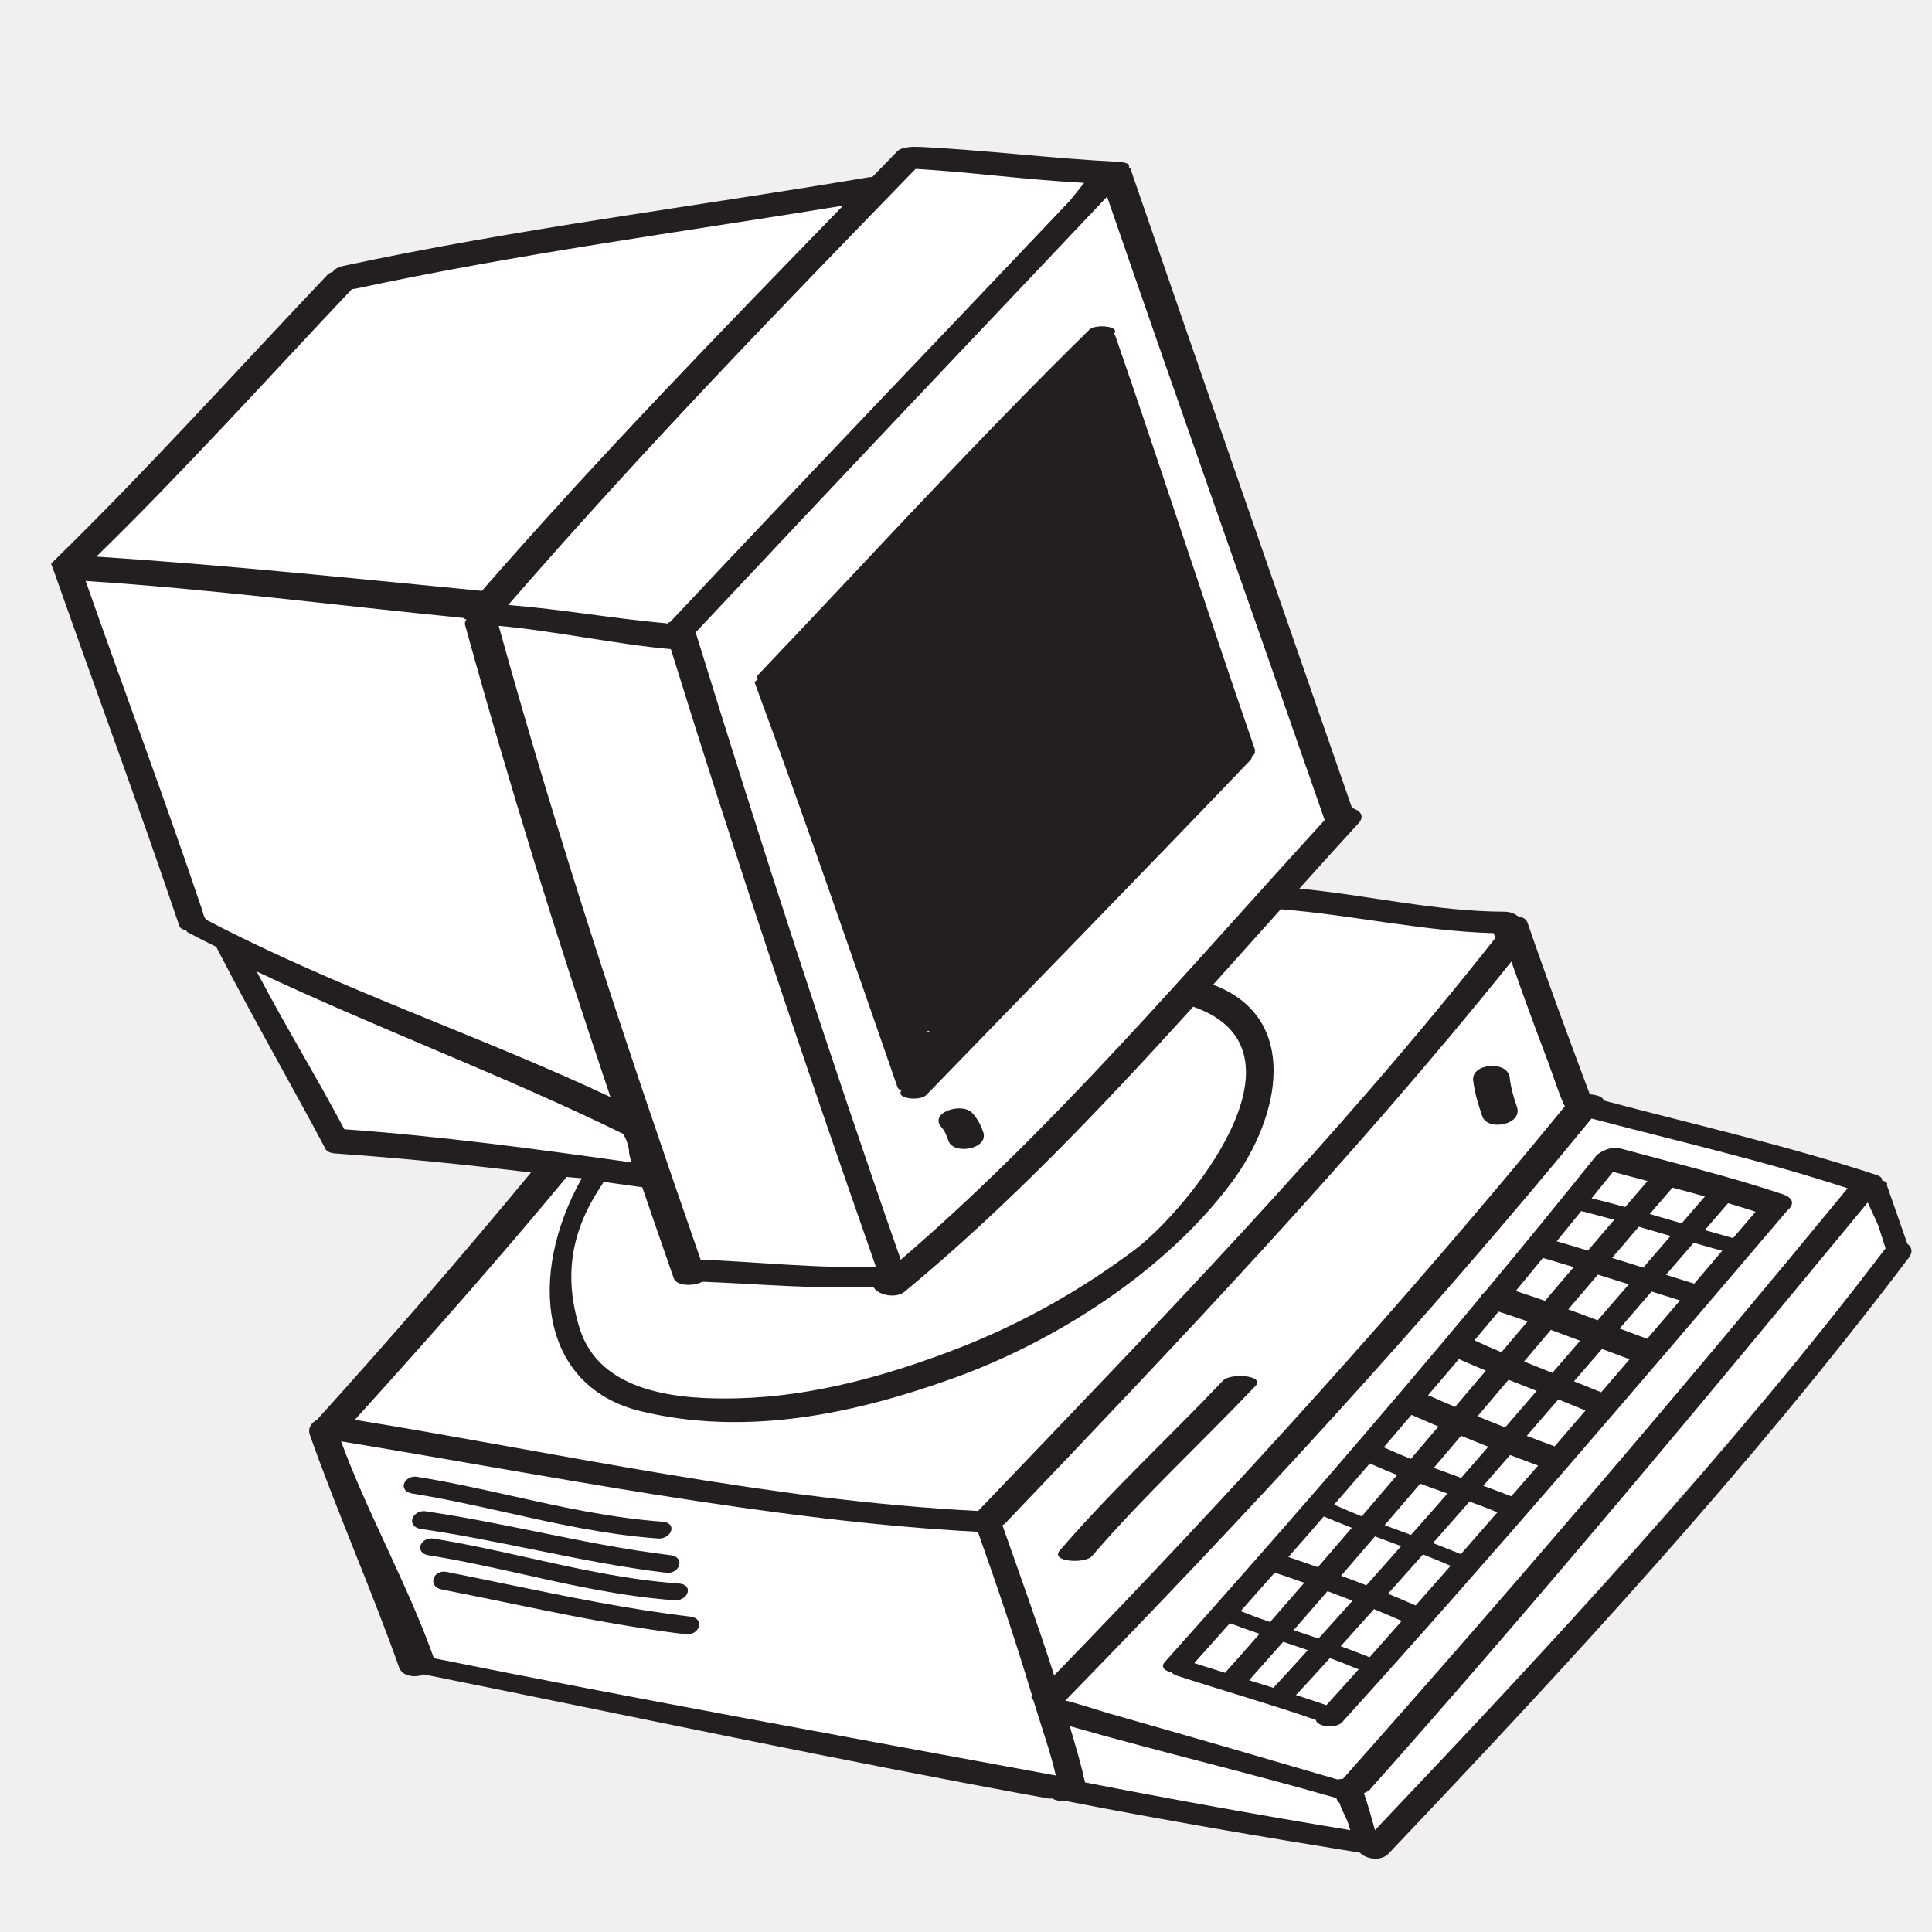
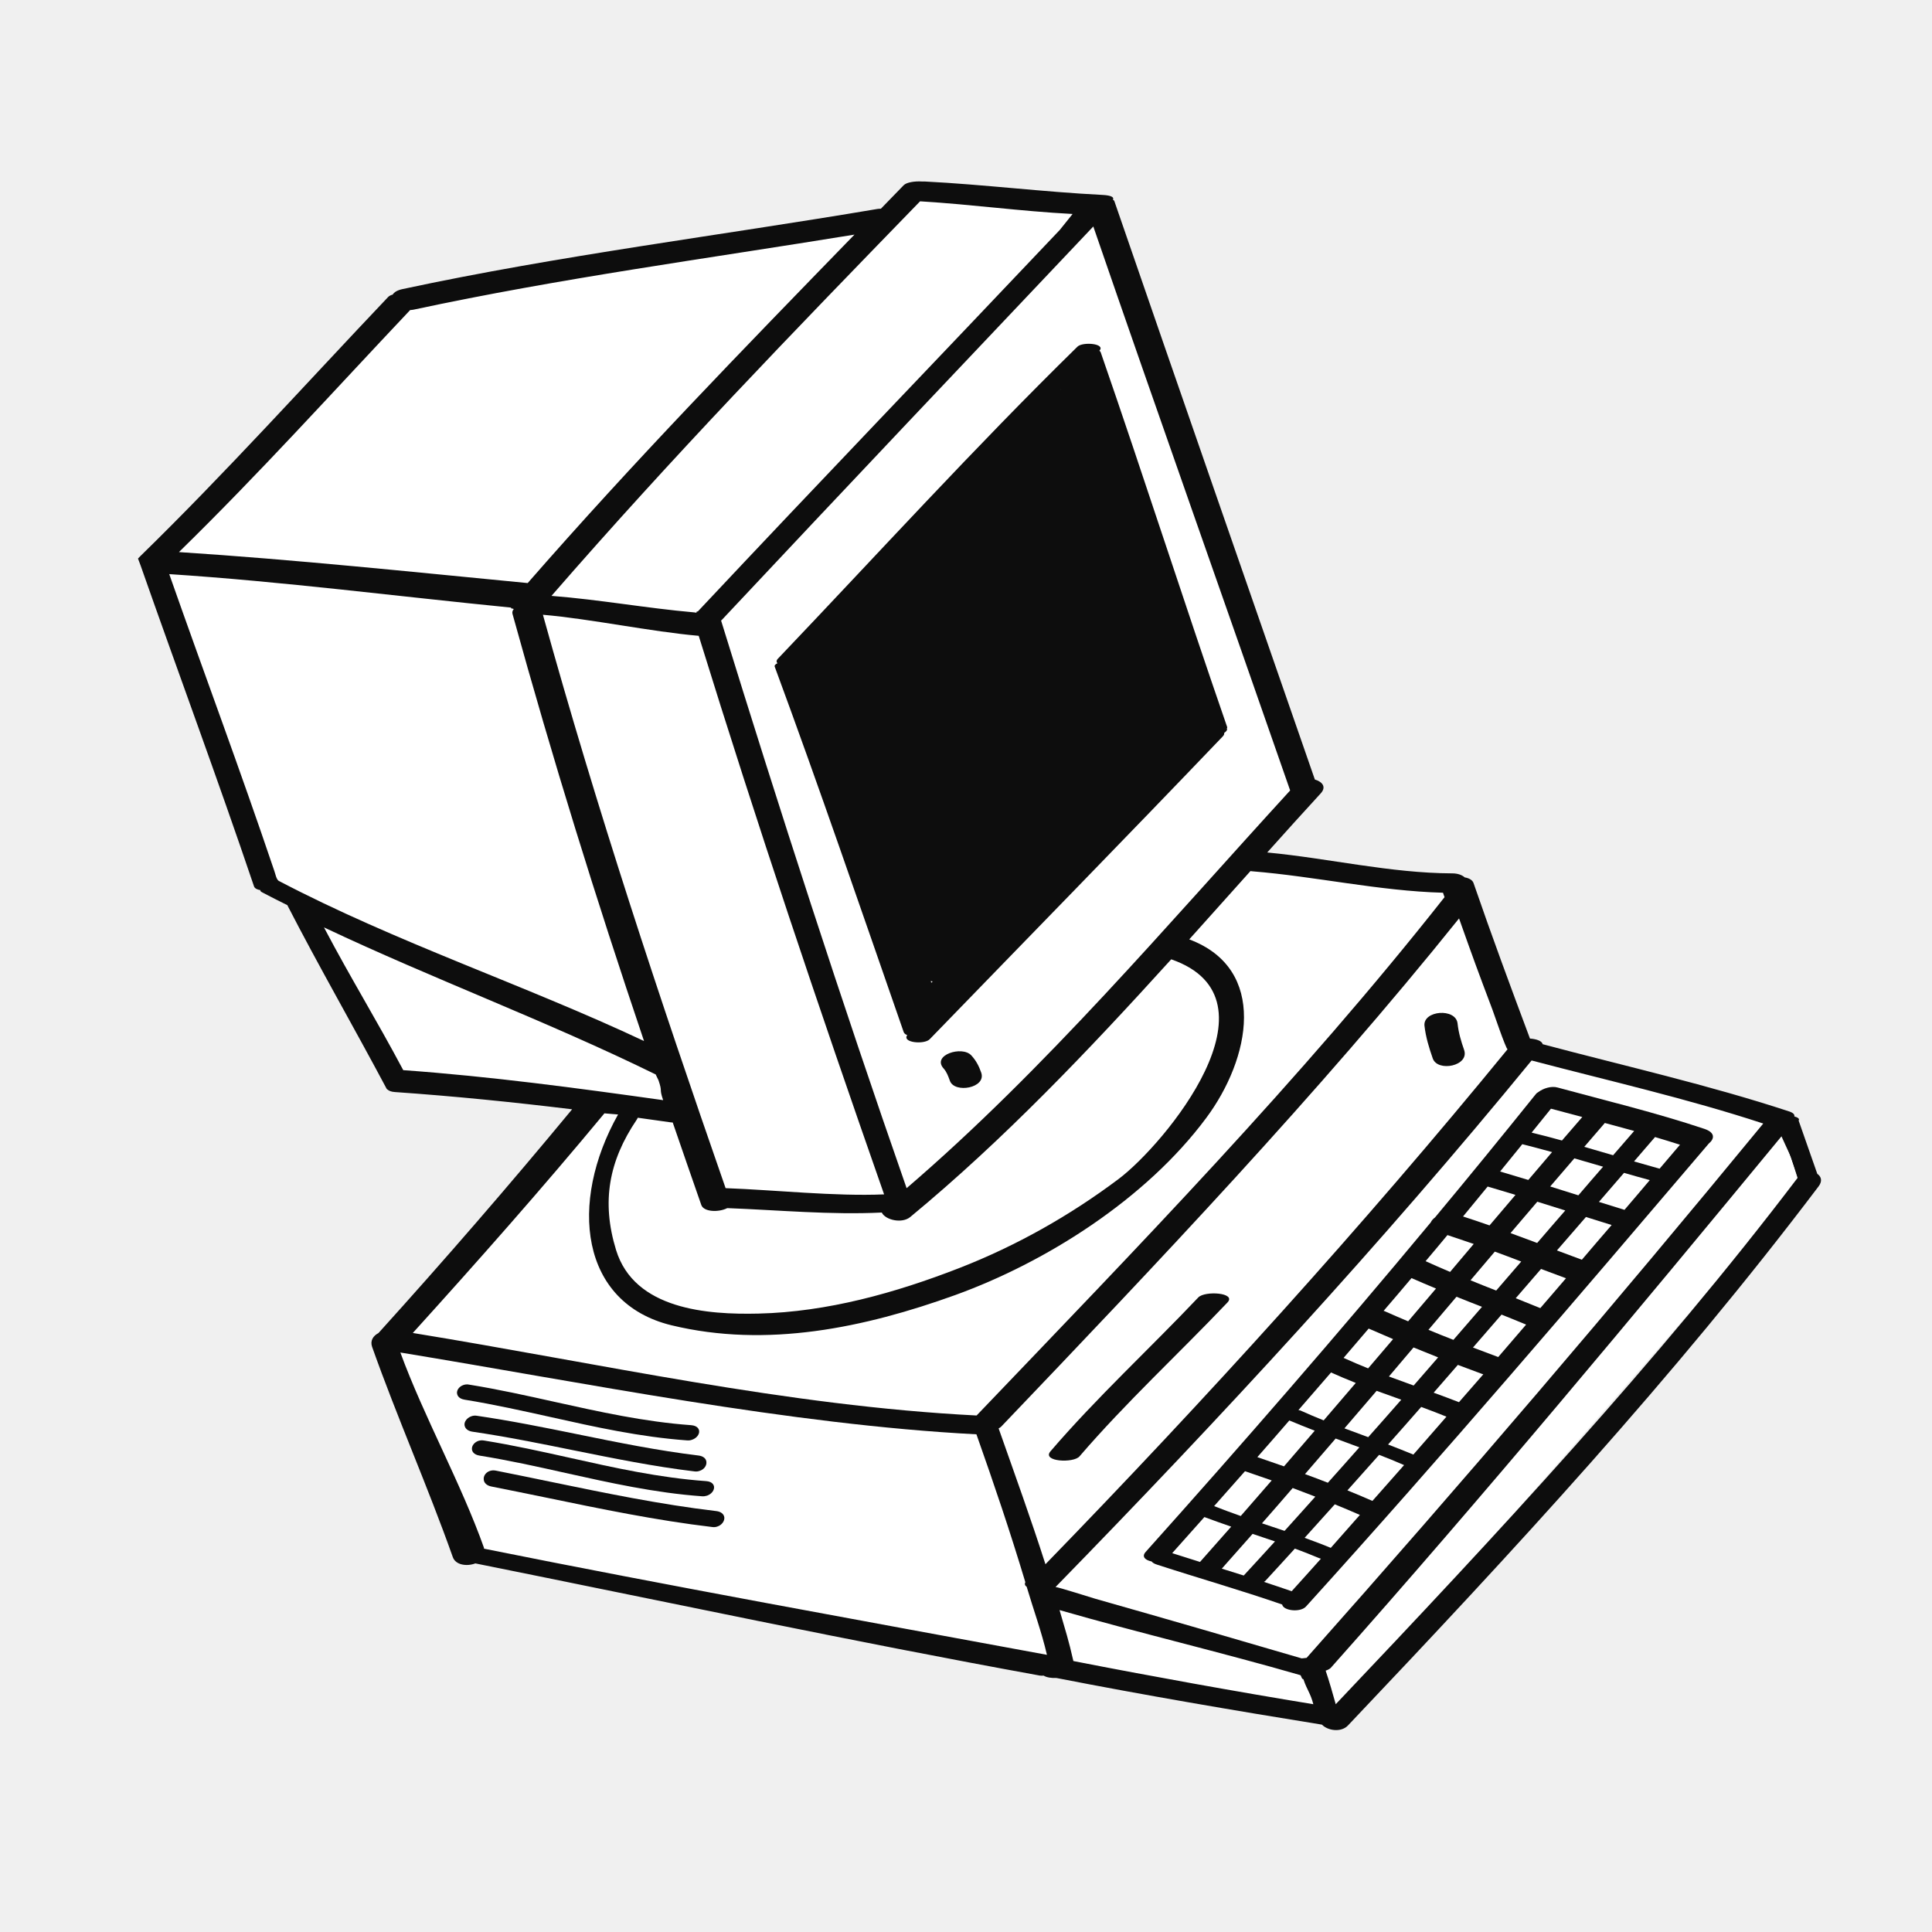
- <svg xmlns="http://www.w3.org/2000/svg" version="1.1" id="Ebene_1" x="0px" y="0px" width="40px" height="40px" viewBox="0 0 40 40" enable-background="new 0 0 40 40" xml:space="preserve">
+ <svg xmlns="http://www.w3.org/2000/svg" version="1.1" id="Ebene_1" x="0px" y="0px" width="140px" height="140px" viewBox="0 0 140 140" enable-background="new 0 0 140 140" xml:space="preserve">
  <g>
-     <polygon fill="#FFFFFF" points="22.857,3.634 18.776,3.244 18.079,3.96 7.069,5.804 1.379,11.736 4.005,19.106 4.788,19.542    6.999,23.689 11.395,24.076 6.768,29.584 8.678,34.377 19.229,36.493 24.262,37.498 28.511,38.146 39.094,26.034 38.723,24.517    32.719,22.84 31.15,19.1 26.451,18.452 27.724,16.824 23.064,3.851  " />
-     <polygon fill="none" stroke="#DF4090" stroke-width="0.107" points="22.882,3.704 18.776,3.244 18.079,3.96 14.128,4.55    11.581,4.939 7.163,5.771 5.831,7.156 1.379,11.736 3.982,19.192 4.788,19.542 6.999,23.689 11.445,24.22 9.98,25.9 6.768,29.584    8.678,34.377 9.611,34.678 17.818,36.222 25.567,37.699 28.511,38.146 32.9,33.535 35.975,29.911 39.139,25.938 38.651,24.541    32.717,22.913 31.15,19.1 29.505,18.912 26.594,18.559 27.622,16.833 26.876,14.542 23.175,3.865  " />
+     <polygon fill="#FFFFFF" points="79.024,15.025 66.099,13.79 63.894,16.057 29.03,21.896 11.015,40.678 19.33,64.014 21.809,65.395    28.811,78.527 42.728,79.752 28.077,97.191 34.126,112.367 67.534,119.068 83.471,122.25 96.929,124.303 130.435,85.951    129.259,81.149 110.249,75.837 105.282,63.995 90.403,61.944 94.435,56.787 79.68,15.711  " />
+     <polygon fill="none" stroke="#000000" stroke-width="0.339" points="79.102,15.247 66.099,13.79 63.894,16.057 51.382,17.926    43.318,19.157 29.33,21.791 25.112,26.175 11.015,40.678 19.258,64.286 21.809,65.395 28.811,78.527 42.889,80.209 38.25,85.527    28.077,97.191 34.126,112.367 37.081,113.32 63.068,118.213 87.602,122.889 96.929,124.303 110.823,109.701 120.558,98.229    130.577,85.645 129.03,81.224 110.243,76.069 105.282,63.995 100.073,63.4 90.854,62.282 94.11,56.817 91.748,49.563 80.03,15.755     " />
    <g>
-       <path fill="#231F20" d="M1.058,11.672l0.058,0.153c0.861,2.452,1.766,4.888,2.598,7.349c0.017,0.048,0.074,0.075,0.144,0.085    c-0.003,0.016,0.007,0.033,0.036,0.048c0.195,0.103,0.39,0.201,0.586,0.299c0.001,0.003,0,0.005,0.001,0.006    c0.726,1.411,1.52,2.786,2.264,4.186c0.005,0.012,0.014,0.021,0.025,0.027c0.032,0.028,0.085,0.05,0.167,0.056    c1.357,0.094,2.708,0.23,4.057,0.395c-1.44,1.739-2.918,3.446-4.432,5.12c-0.12,0.064-0.195,0.174-0.145,0.317    c0.574,1.62,1.272,3.19,1.846,4.81c0.065,0.185,0.324,0.218,0.517,0.145c4.303,0.866,8.597,1.781,12.915,2.567    c0.02,0.003,0.052,0.003,0.091,0.001c0.065,0.042,0.177,0.059,0.292,0.054c2.02,0.396,4.048,0.739,6.077,1.068    c0.133,0.139,0.437,0.183,0.593,0.02c3.776-3.979,7.455-7.952,10.772-12.338c0.093-0.123,0.061-0.223-0.03-0.288l-0.421-1.204    c-0.002-0.006-0.005-0.009-0.007-0.014c0.032-0.039-0.015-0.073-0.098-0.096c0.012-0.04-0.019-0.08-0.117-0.113    c-1.853-0.61-3.757-1.038-5.642-1.54c-0.016-0.076-0.146-0.119-0.29-0.128c-0.442-1.182-0.879-2.361-1.29-3.555    c-0.024-0.074-0.104-0.117-0.202-0.134c-0.062-0.054-0.158-0.092-0.286-0.092c-1.425-0.006-2.822-0.344-4.235-0.478    c0.407-0.455,0.815-0.906,1.224-1.352c0.138-0.15,0.035-0.267-0.134-0.318c-1.531-4.41-3.065-8.815-4.585-13.229    c-0.005-0.018-0.019-0.031-0.037-0.042c0.03-0.049-0.024-0.097-0.242-0.108c-1.355-0.068-2.706-0.238-4.063-0.307    c-0.021-0.001-0.042,0-0.064,0c-0.165-0.01-0.353,0.018-0.418,0.085c-0.174,0.18-0.349,0.358-0.523,0.538    c-0.027,0-0.054,0.002-0.082,0.006C14.342,4.286,10.723,4.73,7.115,5.504C6.991,5.531,6.92,5.576,6.889,5.63    C6.845,5.642,6.808,5.66,6.785,5.684C4.9,7.67,3.068,9.708,1.107,11.621L1.058,11.672z M12.496,24.469    c0.25,0.035,0.5,0.069,0.75,0.105c0.017,0.001,0.034,0.004,0.05,0.004c0.216,0.629,0.434,1.258,0.653,1.886    c0.056,0.164,0.4,0.173,0.595,0.073c1.18,0.045,2.354,0.159,3.536,0.102c0.082,0.171,0.463,0.259,0.652,0.102    c2.133-1.763,4.081-3.812,5.972-5.898c2.617,0.907-0.156,4.241-1.207,5.03c-1.115,0.837-2.343,1.529-3.644,2.036    c-1.459,0.567-3.018,1.005-4.593,1.042c-1.164,0.028-2.843-0.09-3.262-1.457c-0.338-1.103-0.164-2.036,0.471-2.976    C12.48,24.502,12.489,24.485,12.496,24.469z M18.649,26.081c-1.497-4.283-2.908-8.654-4.247-12.991    c0.005-0.004,0.011-0.008,0.015-0.012c2.85-3.04,5.638-5.98,8.504-9.006c1.476,4.286,3.017,8.625,4.505,12.907    C24.611,20.052,21.826,23.354,18.649,26.081z M1.773,12.028c2.614,0.17,5.216,0.509,7.823,0.766c0,0.034,0.021,0.011,0.062,0.033    c-0.027,0.032-0.041,0.07-0.029,0.112c0.925,3.349,1.899,6.483,3.01,9.774c-2.759-1.297-5.658-2.249-8.361-3.666    c-0.022-0.013-0.044-0.051-0.06-0.095c0-0.001-0.038-0.126-0.038-0.127C3.366,16.418,2.616,14.425,1.773,12.028z M13.89,13.44    c1.36,4.392,2.723,8.441,4.243,12.783c-1.126,0.049-2.502-0.102-3.627-0.143c-1.527-4.387-2.94-8.646-4.181-13.122    C11.42,13.052,12.794,13.345,13.89,13.44z M5.314,20.113c2.504,1.184,5.104,2.144,7.593,3.365l0.064,0.135    c0.097,0.286,0.008,0.169,0.106,0.454c-1.983-0.279-3.949-0.544-5.948-0.687C6.495,22.19,5.943,21.307,5.314,20.113z     M17.455,4.258c-2.592,2.668-5.035,5.177-7.478,7.975c-2.655-0.257-5.319-0.536-7.982-0.709c1.857-1.814,3.508-3.652,5.292-5.539    c0.027-0.001,0.055-0.004,0.083-0.01C10.743,5.252,14.057,4.812,17.455,4.258z M22.154,4.151c-2.911,3.074-5.385,5.643-8.282,8.73    c-0.076,0.007,0.017,0.046-0.075,0.024c-1.126-0.1-2.148-0.29-3.276-0.379c2.799-3.219,5.465-5.969,8.436-9.03    c1.226,0.075,2.264,0.225,3.49,0.29L22.154,4.151z M26.518,18.824c0.01,0.001,0.021,0.003,0.032,0.004    c1.467,0.12,2.903,0.451,4.374,0.492c0.012,0.034,0.022,0.067,0.035,0.101c-3.302,4.189-7.028,8.013-10.709,11.862    c-4.351-0.221-8.609-1.189-12.903-1.888c1.493-1.649,2.966-3.313,4.386-5.027c0.032,0.005,0.28,0.022,0.312,0.027    c-1.132,2.014-0.874,4.314,1.222,4.823c2.182,0.528,4.417,0.058,6.492-0.691c2.087-0.754,4.368-2.201,5.741-4.047    c1.017-1.363,1.427-3.413-0.384-4.093C25.585,19.866,26.053,19.344,26.518,18.824z M20.754,31.578    c0.023-0.012,0.043-0.024,0.058-0.04c3.555-3.721,7.252-7.611,10.479-11.63c0.331,0.934,0.412,1.157,0.763,2.086    c0.016,0.04,0.304,0.885,0.347,0.908c-3.32,4.062-6.921,8.022-10.576,11.785C21.492,33.644,21.118,32.613,20.754,31.578z     M38.253,24.602c-3.415,4.153-6.88,8.211-10.45,12.228c-0.038,0.002-0.077,0.007-0.112,0.012    c-1.823-0.533-2.898-0.846-4.726-1.366c-0.03-0.007-0.858-0.27-0.909-0.267c3.784-3.877,7.463-7.858,10.895-12.051    C34.72,23.625,36.512,24.03,38.253,24.602z M39.038,25.845c-3.187,4.198-6.951,8.231-10.57,12.046    c-0.058-0.213-0.158-0.558-0.229-0.768c0.049-0.017,0.091-0.038,0.116-0.064c3.472-3.9,6.992-8.137,10.315-12.164    c0,0,0.165,0.363,0.221,0.481C38.893,25.378,39.036,25.842,39.038,25.845z M27.956,37.891c-1.755-0.288-3.746-0.647-5.491-0.988    c-0.108-0.476-0.181-0.698-0.317-1.166c1.764,0.508,3.747,0.977,5.509,1.487c0.024,0.008,0.029,0.095,0.071,0.094    C27.815,37.572,27.888,37.63,27.956,37.891z M8.971,34.33c-0.001-0.025,0.02,0.021,0.009-0.008    c-0.528-1.49-1.373-2.996-1.918-4.48c4.229,0.693,8.898,1.649,13.184,1.872c0.416,1.178,0.76,2.19,1.119,3.384    c-0.021,0.043-0.007,0.079,0.031,0.105c0.149,0.505,0.345,1.04,0.464,1.557C17.621,35.977,13.196,35.179,8.971,34.33z" />
-       <path fill="#231F20" d="M21.942,32.101c1.062-1.236,2.263-2.34,3.383-3.521c0.147-0.154,0.881-0.109,0.665,0.118    c-1.122,1.18-2.32,2.283-3.384,3.521C22.468,32.379,21.734,32.342,21.942,32.101z" />
-       <path fill="#231F20" d="M31.257,22.31c0.023,0.211,0.08,0.407,0.149,0.605c0.13,0.37-0.606,0.515-0.717,0.196    c-0.085-0.244-0.159-0.489-0.189-0.746C30.462,22.012,31.216,21.952,31.257,22.31z" />
-       <path fill="#231F20" d="M15.63,14.146c1.025,2.773,1.979,5.571,2.951,8.361c0.012,0.034,0.041,0.057,0.082,0.07    c-0.128,0.174,0.389,0.224,0.514,0.095c2.237-2.309,4.484-4.605,6.705-6.928c0.031-0.031,0.039-0.058,0.034-0.082    c0.05-0.033,0.074-0.065,0.064-0.098c-0.002-0.003-0.003-0.006-0.003-0.008c0.008-0.007,0.012-0.015,0.01-0.023    c-0.988-2.853-1.908-5.729-2.896-8.582c-0.005-0.014-0.018-0.026-0.03-0.035c0.154-0.166-0.383-0.211-0.503-0.093    c-2.357,2.309-4.576,4.75-6.852,7.138c-0.042,0.043-0.04,0.079-0.011,0.106C15.647,14.089,15.619,14.118,15.63,14.146z     M19.244,21.349c-0.01,0.01-0.021,0.021-0.03,0.031c-0.005-0.012-0.008-0.025-0.013-0.038    C19.215,21.344,19.229,21.348,19.244,21.349z M22.165,7.808c0.003-0.005,0.006-0.008,0.012-0.012    C22.176,7.8,22.172,7.802,22.17,7.805C22.169,7.806,22.167,7.807,22.165,7.808z" />
-       <path fill="#231F20" d="M20.13,23.043c0.108,0.118,0.173,0.242,0.226,0.393c0.125,0.353-0.612,0.484-0.718,0.187    c-0.036-0.101-0.069-0.199-0.143-0.281C19.218,23.035,19.92,22.812,20.13,23.043z" />
-       <path fill="#231F20" d="M36.908,24.725c-1.101-0.369-2.242-0.644-3.362-0.948c-0.145-0.04-0.329,0.019-0.443,0.106    c-0.022,0.012-0.042,0.027-0.056,0.046c-0.76,0.946-1.528,1.887-2.307,2.822c-0.044,0.033-0.079,0.073-0.096,0.113    c-2.124,2.556-4.309,5.067-6.524,7.541c-0.103,0.113-0.004,0.19,0.135,0.219c0.021,0.027,0.061,0.053,0.127,0.074    c0.952,0.309,1.915,0.583,2.861,0.911c0.025,0.144,0.417,0.189,0.546,0.046c3.147-3.474,6.18-7.029,9.219-10.597    C37.135,24.955,37.161,24.81,36.908,24.725z M36.348,25.087c-0.156,0.183-0.311,0.364-0.467,0.547    c-0.195-0.054-0.392-0.11-0.585-0.166c0.159-0.186,0.32-0.371,0.482-0.557C35.969,24.967,36.159,25.027,36.348,25.087z     M35.299,24.771c-0.161,0.186-0.323,0.372-0.482,0.556c-0.221-0.063-0.441-0.129-0.661-0.192c0.158-0.182,0.313-0.364,0.471-0.546    C34.851,24.648,35.073,24.709,35.299,24.771z M32.738,25.074c0.229,0.057,0.456,0.119,0.682,0.181    c-0.181,0.212-0.362,0.424-0.544,0.637c-0.216-0.065-0.43-0.13-0.646-0.193C32.398,25.49,32.569,25.282,32.738,25.074z     M31.945,26.044c0.213,0.063,0.426,0.126,0.637,0.19c-0.198,0.235-0.396,0.467-0.594,0.699c-0.202-0.071-0.403-0.138-0.606-0.205    C31.57,26.501,31.757,26.272,31.945,26.044z M31.026,27.155c0.201,0.065,0.4,0.133,0.601,0.203    c-0.181,0.213-0.362,0.425-0.541,0.639c-0.188-0.079-0.374-0.16-0.56-0.246C30.693,27.554,30.859,27.354,31.026,27.155z     M30.203,28.139c0.186,0.08,0.371,0.161,0.56,0.239c-0.213,0.251-0.425,0.502-0.637,0.75c-0.174-0.073-0.347-0.147-0.518-0.224    c-0.013-0.007-0.027-0.011-0.043-0.015C29.778,28.64,29.992,28.39,30.203,28.139z M29.223,29.294    c0.187,0.081,0.372,0.162,0.558,0.241c-0.189,0.223-0.38,0.447-0.571,0.67c-0.188-0.075-0.375-0.156-0.561-0.24    C28.84,29.741,29.032,29.517,29.223,29.294z M28.361,30.299c0.186,0.082,0.376,0.164,0.566,0.239    c-0.244,0.286-0.49,0.571-0.734,0.856c-0.179-0.072-0.359-0.146-0.535-0.226c-0.012-0.004-0.025-0.007-0.043-0.009    C27.864,30.873,28.113,30.586,28.361,30.299z M27.407,31.397c0.193,0.082,0.387,0.158,0.581,0.234    c-0.233,0.272-0.468,0.545-0.703,0.816c-0.205-0.071-0.408-0.142-0.61-0.211C26.919,31.959,27.164,31.678,27.407,31.397z     M26.392,32.559c0.204,0.068,0.408,0.139,0.612,0.211c-0.236,0.271-0.472,0.543-0.709,0.813c-0.205-0.072-0.407-0.146-0.609-0.226    C25.921,33.093,26.155,32.824,26.392,32.559z M25.463,33.607c0.202,0.076,0.408,0.148,0.614,0.22    c-0.237,0.271-0.475,0.539-0.714,0.807c-0.213-0.066-0.425-0.133-0.637-0.201C24.973,34.157,25.218,33.883,25.463,33.607z     M25.861,34.788c0.236-0.265,0.472-0.53,0.706-0.796c0.171,0.057,0.34,0.115,0.511,0.173c-0.238,0.261-0.475,0.522-0.714,0.78    C26.197,34.894,26.03,34.842,25.861,34.788z M26.826,35.092c0.014-0.008,0.025-0.017,0.035-0.027    c0.227-0.244,0.449-0.49,0.673-0.736c0.18,0.066,0.359,0.136,0.535,0.21c0.021,0.01,0.042,0.015,0.062,0.021    c-0.223,0.248-0.444,0.497-0.67,0.744C27.252,35.232,27.039,35.16,26.826,35.092z M28.356,34.312    c-0.197-0.081-0.398-0.156-0.599-0.229c0.23-0.255,0.461-0.51,0.691-0.767c0.193,0.078,0.385,0.161,0.574,0.243    C28.801,33.811,28.579,34.061,28.356,34.312z M29.309,33.239c-0.19-0.084-0.381-0.164-0.572-0.242    c0.242-0.271,0.483-0.543,0.725-0.814c0.192,0.075,0.383,0.152,0.571,0.235C29.792,32.692,29.551,32.965,29.309,33.239z     M30.245,32.177c-0.192-0.08-0.384-0.154-0.578-0.229c0.253-0.286,0.507-0.573,0.758-0.86c0.193,0.07,0.387,0.145,0.578,0.222    C30.751,31.599,30.498,31.887,30.245,32.177z M31.289,30.979c-0.192-0.074-0.386-0.148-0.579-0.218    c0.185-0.213,0.369-0.424,0.554-0.636c0.182,0.069,0.363,0.136,0.544,0.204c0.012,0.004,0.024,0.006,0.038,0.012    C31.66,30.555,31.475,30.767,31.289,30.979z M32.187,29.945c-0.192-0.071-0.385-0.143-0.577-0.217    c0.218-0.251,0.436-0.503,0.653-0.754c0.188,0.075,0.376,0.151,0.563,0.229C32.613,29.452,32.399,29.699,32.187,29.945z     M33.151,28.826c-0.188-0.076-0.376-0.151-0.563-0.227c0.192-0.223,0.386-0.447,0.579-0.67c0.19,0.071,0.38,0.143,0.572,0.213    C33.542,28.37,33.348,28.599,33.151,28.826z M34.102,27.719c-0.189-0.07-0.381-0.142-0.57-0.213    c0.221-0.255,0.44-0.51,0.663-0.766c0.194,0.061,0.391,0.122,0.585,0.183c0,0,0.002,0,0.002,0.002    C34.555,27.188,34.328,27.453,34.102,27.719z M35.077,26.577c-0.195-0.061-0.391-0.121-0.585-0.183    c0.191-0.221,0.382-0.441,0.574-0.664c0.196,0.057,0.394,0.114,0.591,0.166C35.464,26.123,35.271,26.352,35.077,26.577z     M27.766,32.624c0.233-0.271,0.469-0.543,0.701-0.814c0.182,0.067,0.362,0.134,0.543,0.201c-0.239,0.271-0.479,0.541-0.721,0.811    C28.115,32.755,27.94,32.688,27.766,32.624z M28.002,33.141c-0.233,0.262-0.47,0.522-0.704,0.783    c-0.173-0.057-0.345-0.115-0.516-0.173c0.234-0.269,0.47-0.536,0.703-0.807C27.659,33.009,27.831,33.074,28.002,33.141z     M28.668,31.577c0.246-0.286,0.49-0.573,0.736-0.859c0.188,0.068,0.376,0.137,0.564,0.204c-0.25,0.287-0.503,0.572-0.756,0.857    C29.031,31.713,28.85,31.646,28.668,31.577z M29.685,30.39c0.188-0.222,0.376-0.441,0.564-0.663    c0.188,0.076,0.377,0.151,0.564,0.226c-0.186,0.215-0.373,0.429-0.561,0.645C30.062,30.527,29.873,30.459,29.685,30.39z     M30.591,29.323c0.214-0.252,0.428-0.504,0.641-0.756c0.194,0.077,0.389,0.154,0.584,0.23c-0.219,0.252-0.437,0.504-0.654,0.756    C30.97,29.479,30.78,29.4,30.591,29.323z M31.553,28.189c0.186-0.219,0.371-0.437,0.557-0.656    c0.201,0.074,0.402,0.149,0.604,0.226c-0.19,0.221-0.382,0.443-0.574,0.665C31.944,28.347,31.749,28.269,31.553,28.189z     M32.469,27.109c0.203-0.24,0.409-0.479,0.613-0.719c0.213,0.066,0.427,0.133,0.641,0.201c-0.215,0.248-0.431,0.495-0.644,0.744    C32.876,27.26,32.672,27.185,32.469,27.109z M33.929,25.399c0.221,0.064,0.439,0.129,0.658,0.191    c-0.189,0.218-0.379,0.436-0.566,0.655c-0.216-0.068-0.431-0.135-0.644-0.202C33.56,25.829,33.745,25.613,33.929,25.399z     M34.111,24.452c-0.154,0.179-0.31,0.359-0.464,0.538c-0.229-0.062-0.459-0.124-0.691-0.18c-0.001-0.001-0.002-0.001-0.003-0.001    c0.147-0.183,0.296-0.366,0.442-0.547C33.633,24.324,33.871,24.389,34.111,24.452z" />
+       <path fill="#0D0D0D" d="M10,40.475l0.182,0.484c2.724,7.765,5.591,15.478,8.225,23.271c0.053,0.152,0.235,0.237,0.455,0.27    c-0.007,0.05,0.024,0.104,0.117,0.152c0.616,0.325,1.234,0.637,1.855,0.945c0,0.01,0,0.016,0,0.02    c2.3,4.47,4.814,8.823,7.17,13.255c0.015,0.039,0.043,0.064,0.078,0.082c0.105,0.094,0.272,0.162,0.532,0.18    c4.295,0.297,8.571,0.73,12.844,1.25c-4.558,5.51-9.24,10.916-14.033,16.215c-0.383,0.201-0.618,0.551-0.46,1.002    c1.818,5.129,4.029,10.1,5.847,15.232c0.205,0.584,1.024,0.688,1.633,0.457c13.627,2.742,27.223,5.641,40.897,8.127    c0.062,0.012,0.164,0.012,0.288,0.006c0.206,0.131,0.56,0.186,0.924,0.17c6.396,1.252,12.817,2.342,19.24,3.381    c0.424,0.441,1.387,0.58,1.881,0.064c11.953-12.602,23.605-25.18,34.105-39.066c0.297-0.391,0.195-0.709-0.092-0.912l-1.336-3.812    c-0.006-0.02-0.012-0.029-0.02-0.044c0.1-0.124-0.049-0.231-0.311-0.306c0.039-0.124-0.061-0.254-0.369-0.359    c-5.869-1.93-11.898-3.284-17.867-4.873c-0.049-0.241-0.463-0.377-0.918-0.408c-1.4-3.741-2.783-7.475-4.084-11.254    c-0.074-0.235-0.328-0.371-0.641-0.424c-0.195-0.172-0.498-0.292-0.906-0.292c-4.512-0.019-8.936-1.091-13.408-1.514    c1.287-1.441,2.58-2.87,3.875-4.281c0.436-0.475,0.111-0.846-0.424-1.007c-4.848-13.963-9.703-27.911-14.52-41.887    c-0.012-0.057-0.057-0.098-0.114-0.133c0.096-0.157-0.077-0.308-0.767-0.342c-4.29-0.216-8.569-0.754-12.867-0.972    c-0.065-0.003-0.131,0-0.201,0c-0.522-0.033-1.116,0.057-1.324,0.269c-0.551,0.57-1.104,1.133-1.654,1.704    c-0.087,0-0.173,0.006-0.26,0.018c-11.515,1.948-22.975,3.354-34.397,5.804c-0.393,0.085-0.618,0.229-0.717,0.399    c-0.137,0.038-0.254,0.096-0.328,0.172c-5.968,6.288-11.769,12.741-17.978,18.798L10,40.475z M46.216,80.995    c0.792,0.111,1.583,0.22,2.375,0.333c0.056,0,0.105,0.014,0.158,0.014c0.683,1.99,1.375,3.982,2.068,5.971    c0.176,0.52,1.268,0.547,1.883,0.232c3.739,0.141,7.456,0.5,11.197,0.32c0.26,0.545,1.466,0.822,2.066,0.322    c6.753-5.578,12.919-12.065,18.908-18.671c8.285,2.87-0.495,13.427-3.821,15.925c-3.531,2.65-7.418,4.842-11.537,6.447    c-4.62,1.797-9.558,3.182-14.545,3.299c-3.687,0.088-9.001-0.285-10.328-4.613c-1.07-3.494-0.519-6.447,1.491-9.425    C46.166,81.1,46.192,81.045,46.216,80.995z M65.697,86.1c-4.737-13.562-9.205-27.401-13.445-41.134    c0.013-0.013,0.034-0.024,0.047-0.037c9.025-9.626,17.85-18.935,26.926-28.518c4.672,13.572,9.551,27.31,14.264,40.869    C84.577,67.011,75.758,77.463,65.697,86.1z M12.264,41.603c8.275,0.538,16.512,1.612,24.768,2.425    c0,0.108,0.069,0.036,0.198,0.105c-0.086,0.101-0.129,0.221-0.092,0.354c2.931,10.605,6.011,20.527,9.53,30.949    c-8.735-4.106-17.916-7.122-26.475-11.608c-0.068-0.041-0.136-0.161-0.186-0.301c0-0.003-0.124-0.398-0.124-0.402    C17.307,55.503,14.932,49.194,12.264,41.603z M50.632,46.074c4.304,13.907,8.62,26.727,13.433,40.475    c-3.566,0.154-7.922-0.322-11.485-0.451c-4.836-13.891-9.308-27.378-13.238-41.55C42.809,44.846,47.16,45.773,50.632,46.074z     M23.476,67.202c7.928,3.749,16.16,6.789,24.038,10.657l0.205,0.427c0.31,0.903,0.025,0.532,0.336,1.435    c-6.28-0.881-12.504-1.719-18.834-2.174C27.214,73.777,25.468,70.982,23.476,67.202z M61.918,17.001    c-8.206,8.448-15.943,16.392-23.68,25.25c-8.405-0.812-16.84-1.697-25.272-2.245c5.878-5.744,11.107-11.563,16.756-17.539    c0.086-0.003,0.173-0.013,0.263-0.031C40.666,20.147,51.158,18.754,61.918,17.001z M76.797,16.661    c-9.218,9.734-17.049,17.868-26.225,27.642c-0.241,0.023,0.053,0.146-0.238,0.076c-3.566-0.315-6.803-0.919-10.372-1.2    c8.862-10.191,17.304-18.899,26.71-28.591c3.884,0.236,7.169,0.712,11.052,0.918L76.797,16.661z M90.614,63.12    c0.031,0.004,0.067,0.011,0.102,0.015c4.649,0.378,9.194,1.427,13.85,1.556c0.037,0.109,0.068,0.214,0.111,0.321    C94.22,78.273,82.425,90.383,70.768,102.572c-13.778-0.699-27.261-3.766-40.854-5.98c4.726-5.219,9.388-10.488,13.884-15.915    c0.105,0.015,0.891,0.071,0.989,0.083c-3.584,6.379-2.767,13.662,3.872,15.275c6.908,1.67,13.983,0.18,20.554-2.188    c6.608-2.389,13.831-6.971,18.179-12.815c3.223-4.317,4.521-10.811-1.215-12.961C87.661,66.42,89.141,64.769,90.614,63.12z     M72.364,103.506c0.074-0.037,0.136-0.074,0.186-0.127c11.255-11.783,22.963-24.098,33.178-36.826    c1.049,2.957,1.307,3.662,2.418,6.606c0.051,0.127,0.959,2.802,1.096,2.876c-10.512,12.859-21.913,25.4-33.485,37.316    C74.701,110.049,73.517,106.783,72.364,103.506z M127.772,81.416c-10.812,13.15-21.785,25.998-33.09,38.719    c-0.117,0.008-0.24,0.021-0.354,0.039c-5.772-1.689-9.176-2.68-14.965-4.324c-0.092-0.023-2.715-0.857-2.875-0.848    c11.979-12.275,23.629-24.879,34.497-38.156C116.589,78.323,122.259,79.604,127.772,81.416z M130.259,85.355    c-10.09,13.289-22.01,26.061-33.467,38.139c-0.186-0.674-0.5-1.766-0.73-2.432c0.158-0.055,0.291-0.119,0.371-0.203    c10.994-12.352,22.141-25.764,32.66-38.517c0,0,0.521,1.151,0.699,1.524C129.798,83.873,130.251,85.342,130.259,85.355z     M95.169,123.494c-5.558-0.908-11.862-2.047-17.388-3.129c-0.34-1.504-0.572-2.209-1.003-3.693    c5.585,1.611,11.863,3.096,17.442,4.713c0.08,0.025,0.092,0.297,0.229,0.297C94.72,122.486,94.954,122.668,95.169,123.494z     M35.053,112.219c0-0.08,0.066,0.068,0.031-0.023c-1.673-4.719-4.348-9.488-6.072-14.188c13.388,2.195,28.172,5.221,41.744,5.928    c1.317,3.732,2.405,6.936,3.544,10.715c-0.068,0.137-0.025,0.254,0.098,0.334c0.471,1.598,1.09,3.293,1.467,4.93    C62.444,117.434,48.43,114.91,35.053,112.219z" />
+       <path fill="#0D0D0D" d="M76.124,105.164c3.363-3.916,7.168-7.41,10.714-11.152c0.467-0.488,2.79-0.346,2.106,0.373    c-3.553,3.738-7.348,7.229-10.718,11.148C77.793,106.041,75.467,105.924,76.124,105.164z" />
+       <path fill="#0D0D0D" d="M105.62,74.161c0.07,0.668,0.254,1.286,0.473,1.914c0.412,1.172-1.92,1.63-2.27,0.622    c-0.271-0.773-0.508-1.55-0.6-2.363C103.103,73.215,105.489,73.026,105.62,74.161z" />
+       <path fill="#0D0D0D" d="M56.139,48.309c3.244,8.78,6.268,17.64,9.344,26.474c0.041,0.107,0.13,0.182,0.26,0.222    c-0.406,0.551,1.233,0.708,1.628,0.3c7.082-7.312,14.197-14.581,21.229-21.936c0.1-0.1,0.123-0.185,0.109-0.26    c0.157-0.105,0.234-0.206,0.203-0.311c-0.006-0.01-0.012-0.019-0.012-0.025c0.023-0.022,0.037-0.048,0.03-0.074    c-3.126-9.032-6.039-18.137-9.169-27.171c-0.015-0.045-0.058-0.083-0.096-0.112c0.488-0.525-1.211-0.668-1.589-0.295    c-7.465,7.312-14.49,15.041-21.698,22.602c-0.133,0.136-0.127,0.25-0.035,0.335C56.191,48.128,56.104,48.221,56.139,48.309z     M67.583,71.119c-0.031,0.03-0.067,0.064-0.096,0.096c-0.016-0.037-0.024-0.078-0.041-0.121    C67.491,71.1,67.534,71.112,67.583,71.119z M76.831,28.241c0.01-0.016,0.02-0.024,0.041-0.039c-0.006,0.014-0.02,0.02-0.024,0.029    C76.844,28.235,76.838,28.238,76.831,28.241z" />
+       <path fill="#0D0D0D" d="M70.387,76.48c0.343,0.373,0.548,0.767,0.714,1.242c0.396,1.12-1.936,1.535-2.269,0.595    c-0.118-0.321-0.224-0.632-0.455-0.892C67.502,76.455,69.723,75.75,70.387,76.48z" />
+       <path fill="#0D0D0D" d="M123.515,81.805c-3.488-1.168-7.1-2.037-10.646-2.999c-0.461-0.13-1.041,0.06-1.4,0.333    c-0.072,0.037-0.137,0.088-0.18,0.148c-2.406,2.994-4.836,5.975-7.303,8.934c-0.145,0.105-0.252,0.232-0.305,0.355    c-6.729,8.096-13.646,16.049-20.659,23.879c-0.324,0.359-0.013,0.605,0.428,0.695c0.064,0.084,0.193,0.17,0.401,0.232    c3.015,0.98,6.063,1.85,9.06,2.887c0.076,0.455,1.32,0.598,1.729,0.143c9.963-10.996,19.568-22.254,29.189-33.55    C124.231,82.535,124.315,82.077,123.515,81.805z M121.739,82.951c-0.494,0.58-0.982,1.154-1.479,1.736    c-0.617-0.174-1.242-0.354-1.852-0.525c0.504-0.594,1.016-1.176,1.523-1.767C120.54,82.572,121.142,82.764,121.739,82.951z     M118.419,81.953c-0.508,0.588-1.021,1.176-1.527,1.76c-0.699-0.201-1.395-0.412-2.09-0.609c0.5-0.575,0.988-1.15,1.49-1.729    C117.003,81.564,117.7,81.756,118.419,81.953z M110.312,82.912c0.723,0.18,1.441,0.377,2.158,0.572    c-0.576,0.67-1.145,1.346-1.723,2.02c-0.684-0.209-1.363-0.414-2.043-0.613C109.235,84.229,109.772,83.568,110.312,82.912z     M107.8,85.982c0.674,0.201,1.35,0.398,2.018,0.604c-0.629,0.742-1.258,1.477-1.881,2.213c-0.641-0.229-1.277-0.438-1.92-0.648    C106.612,87.43,107.204,86.703,107.8,85.982z M104.888,89.498c0.637,0.211,1.268,0.424,1.904,0.643    c-0.574,0.676-1.145,1.35-1.713,2.027c-0.594-0.252-1.186-0.508-1.775-0.779C103.837,90.768,104.36,90.129,104.888,89.498z     M102.284,92.615c0.586,0.252,1.174,0.514,1.775,0.758c-0.678,0.795-1.35,1.59-2.02,2.375c-0.551-0.232-1.1-0.467-1.643-0.709    c-0.037-0.025-0.084-0.037-0.135-0.049C100.935,94.205,101.616,93.412,102.284,92.615z M99.179,96.273    c0.594,0.256,1.182,0.514,1.77,0.764c-0.6,0.705-1.207,1.416-1.809,2.121c-0.598-0.238-1.188-0.494-1.779-0.76    C97.968,97.686,98.573,96.982,99.179,96.273z M96.452,99.455c0.586,0.26,1.188,0.52,1.793,0.758    c-0.773,0.906-1.553,1.809-2.326,2.713c-0.568-0.23-1.137-0.465-1.693-0.719c-0.037-0.012-0.08-0.021-0.137-0.027    C94.874,101.273,95.667,100.363,96.452,99.455z M93.429,102.932c0.611,0.26,1.227,0.5,1.842,0.742    c-0.74,0.859-1.484,1.725-2.227,2.584c-0.65-0.225-1.293-0.451-1.932-0.668C91.884,104.713,92.661,103.822,93.429,102.932z     M90.217,106.609c0.643,0.217,1.289,0.441,1.936,0.668c-0.748,0.861-1.496,1.721-2.244,2.578c-0.649-0.227-1.287-0.463-1.93-0.717    C88.723,108.305,89.462,107.453,90.217,106.609z M87.274,109.932c0.641,0.242,1.293,0.467,1.944,0.695    c-0.751,0.857-1.505,1.703-2.261,2.557c-0.673-0.209-1.347-0.424-2.015-0.637C85.721,111.67,86.5,110.803,87.274,109.932z     M88.536,113.67c0.748-0.838,1.494-1.68,2.232-2.52c0.544,0.178,1.076,0.365,1.622,0.547c-0.756,0.826-1.504,1.654-2.264,2.471    C89.599,114.006,89.067,113.84,88.536,113.67z M91.59,114.631c0.043-0.023,0.081-0.055,0.111-0.086    c0.717-0.773,1.422-1.553,2.131-2.328c0.568,0.207,1.135,0.43,1.691,0.664c0.068,0.033,0.137,0.049,0.197,0.068    c-0.705,0.785-1.404,1.57-2.121,2.357C92.938,115.076,92.265,114.85,91.59,114.631z M96.433,112.164    c-0.621-0.26-1.258-0.494-1.895-0.727c0.727-0.807,1.463-1.617,2.186-2.428c0.611,0.248,1.223,0.508,1.818,0.768    C97.843,110.576,97.142,111.367,96.433,112.164z M99.45,108.762c-0.6-0.266-1.205-0.518-1.811-0.764    c0.766-0.855,1.533-1.719,2.297-2.574c0.609,0.234,1.215,0.479,1.809,0.742C100.981,107.031,100.218,107.898,99.45,108.762z     M102.417,105.404c-0.609-0.254-1.215-0.488-1.832-0.73c0.801-0.902,1.605-1.811,2.4-2.721c0.611,0.223,1.227,0.457,1.83,0.705    C104.019,103.574,103.218,104.482,102.417,105.404z M105.722,101.607c-0.605-0.234-1.225-0.467-1.834-0.688    c0.586-0.678,1.17-1.344,1.754-2.014c0.576,0.215,1.15,0.432,1.725,0.645c0.039,0.012,0.074,0.02,0.119,0.037    C106.897,100.264,106.31,100.939,105.722,101.607z M108.567,98.336c-0.609-0.227-1.219-0.453-1.83-0.688    c0.691-0.797,1.381-1.596,2.07-2.387c0.594,0.236,1.188,0.477,1.781,0.725C109.915,96.773,109.235,97.557,108.567,98.336z     M111.616,94.791c-0.594-0.24-1.188-0.475-1.781-0.717c0.605-0.707,1.225-1.416,1.834-2.121c0.604,0.223,1.203,0.453,1.809,0.674    C112.854,93.348,112.241,94.074,111.616,94.791z M114.628,91.285c-0.598-0.221-1.207-0.447-1.807-0.674    c0.701-0.807,1.398-1.613,2.104-2.424c0.611,0.191,1.236,0.383,1.848,0.578c0,0,0.008,0,0.008,0.01    C116.062,89.604,115.345,90.443,114.628,91.285z M117.716,87.67c-0.617-0.193-1.24-0.383-1.852-0.576    c0.607-0.703,1.209-1.398,1.818-2.104c0.619,0.18,1.246,0.357,1.867,0.525C118.94,86.232,118.333,86.957,117.716,87.67z     M94.565,106.818c0.738-0.857,1.484-1.721,2.221-2.576c0.574,0.209,1.146,0.42,1.719,0.637c-0.754,0.854-1.516,1.713-2.283,2.566    C95.673,107.232,95.116,107.018,94.565,106.818z M95.313,108.453c-0.736,0.83-1.49,1.656-2.229,2.48    c-0.547-0.18-1.092-0.365-1.637-0.547c0.743-0.85,1.491-1.697,2.227-2.559C94.229,108.039,94.772,108.244,95.313,108.453z     M97.423,103.504c0.779-0.906,1.551-1.816,2.332-2.719c0.594,0.213,1.186,0.432,1.787,0.643c-0.793,0.91-1.596,1.812-2.396,2.715    C98.573,103.934,97.999,103.723,97.423,103.504z M100.646,99.746c0.592-0.705,1.186-1.398,1.783-2.104    c0.598,0.24,1.193,0.48,1.783,0.719c-0.586,0.68-1.18,1.357-1.773,2.039C101.839,100.178,101.237,99.963,100.646,99.746z     M103.511,96.363c0.678-0.799,1.357-1.596,2.031-2.395c0.613,0.248,1.23,0.488,1.85,0.73c-0.693,0.799-1.385,1.596-2.072,2.393    C104.714,96.857,104.108,96.611,103.511,96.363z M106.558,92.775c0.586-0.691,1.174-1.385,1.762-2.078    c0.637,0.234,1.275,0.471,1.914,0.719c-0.604,0.699-1.209,1.4-1.814,2.102C107.794,93.277,107.179,93.029,106.558,92.775z     M109.458,89.355c0.643-0.76,1.295-1.518,1.941-2.275c0.674,0.207,1.352,0.42,2.027,0.635c-0.68,0.785-1.363,1.566-2.037,2.355    C110.747,89.832,110.101,89.598,109.458,89.355z M114.083,83.939c0.699,0.203,1.389,0.408,2.082,0.605    c-0.598,0.691-1.201,1.379-1.791,2.074c-0.686-0.213-1.367-0.43-2.041-0.641C112.915,85.303,113.499,84.619,114.083,83.939z     M114.659,80.942c-0.49,0.565-0.984,1.135-1.473,1.704c-0.723-0.198-1.453-0.396-2.186-0.569c-0.004-0.007-0.008-0.007-0.01-0.007    c0.465-0.578,0.938-1.156,1.398-1.73C113.144,80.537,113.897,80.741,114.659,80.942z" />
      <g>
-         <path fill="#231F20" d="M13.742,31.837c-0.037,0.014-0.076,0.019-0.114,0.016c-1.083-0.078-2.122-0.31-3.127-0.535     c-0.638-0.141-1.297-0.289-1.965-0.396c-0.15-0.024-0.173-0.112-0.177-0.147c-0.007-0.078,0.054-0.156,0.144-0.188     c0.041-0.015,0.087-0.02,0.132-0.011c0.667,0.107,1.327,0.254,1.966,0.396c1.005,0.224,2.045,0.455,3.117,0.533     c0.151,0.012,0.178,0.094,0.183,0.129C13.911,31.714,13.842,31.803,13.742,31.837L13.742,31.837z" />
-         <path fill="#231F20" d="M14.083,33.117L14.083,33.117c-0.037,0.012-0.075,0.017-0.114,0.015     c-1.083-0.078-2.123-0.311-3.128-0.535c-0.637-0.142-1.295-0.288-1.965-0.396c-0.149-0.023-0.173-0.11-0.176-0.147     c-0.007-0.078,0.054-0.156,0.143-0.188c0.042-0.014,0.087-0.018,0.133-0.011c0.667,0.108,1.327,0.254,1.966,0.397     c1.005,0.224,2.044,0.457,3.118,0.533c0.15,0.011,0.177,0.095,0.181,0.128C14.251,32.995,14.184,33.081,14.083,33.117z" />
-         <path fill="#231F20" d="M13.915,32.549c-0.039,0.015-0.08,0.02-0.122,0.013c-0.931-0.111-1.864-0.301-2.766-0.483     c-0.756-0.153-1.539-0.312-2.315-0.424c-0.104-0.017-0.171-0.074-0.18-0.152c-0.012-0.119,0.128-0.235,0.275-0.214     c0.778,0.114,1.562,0.272,2.319,0.426c0.901,0.184,1.832,0.372,2.759,0.484c0.105,0.013,0.173,0.067,0.182,0.145     C14.076,32.429,14.013,32.517,13.915,32.549z" />
-         <path fill="#231F20" d="M9.109,32.552c0.042-0.014,0.088-0.017,0.136-0.008c0.417,0.082,0.833,0.169,1.25,0.255     c1.239,0.255,2.521,0.521,3.799,0.671c0.104,0.013,0.173,0.067,0.182,0.146c0.009,0.084-0.057,0.173-0.153,0.206     c-0.039,0.015-0.08,0.019-0.121,0.014c-1.282-0.152-2.565-0.418-3.806-0.675c-0.417-0.085-0.834-0.171-1.251-0.253     c-0.104-0.021-0.17-0.082-0.175-0.162C8.963,32.662,9.021,32.583,9.109,32.552z" />
+         <path fill="#0D0D0D" d="M50.162,104.324c-0.119,0.049-0.242,0.061-0.363,0.053c-3.429-0.246-6.719-0.982-9.901-1.693     c-2.02-0.445-4.107-0.916-6.221-1.256c-0.473-0.074-0.547-0.352-0.561-0.465c-0.024-0.246,0.17-0.494,0.455-0.596     c0.13-0.047,0.275-0.064,0.417-0.033c2.115,0.34,4.203,0.805,6.228,1.256c3.179,0.703,6.475,1.441,9.871,1.684     c0.475,0.041,0.562,0.301,0.574,0.412C50.696,103.936,50.477,104.217,50.162,104.324L50.162,104.324z" />
+         <path fill="#0D0D0D" d="M51.241,108.379L51.241,108.379c-0.117,0.037-0.238,0.057-0.361,0.047     c-3.426-0.244-6.722-0.986-9.904-1.691c-2.017-0.451-4.101-0.916-6.222-1.256c-0.473-0.074-0.547-0.35-0.556-0.463     c-0.021-0.248,0.17-0.494,0.454-0.6c0.13-0.043,0.272-0.057,0.42-0.031c2.109,0.34,4.199,0.803,6.222,1.254     c3.185,0.713,6.475,1.447,9.876,1.689c0.473,0.033,0.557,0.299,0.572,0.404C51.773,107.992,51.559,108.266,51.241,108.379z" />
+         <path fill="#0D0D0D" d="M50.709,106.58c-0.124,0.049-0.254,0.061-0.387,0.043c-2.95-0.352-5.899-0.953-8.757-1.529     c-2.394-0.486-4.874-0.988-7.332-1.348c-0.331-0.049-0.541-0.23-0.572-0.479c-0.037-0.373,0.408-0.744,0.872-0.678     c2.465,0.359,4.948,0.859,7.344,1.348c2.854,0.584,5.801,1.18,8.735,1.535c0.334,0.039,0.551,0.209,0.576,0.457     C51.219,106.203,51.021,106.48,50.709,106.58z" />
+         <path fill="#0D0D0D" d="M35.492,106.592c0.13-0.047,0.278-0.055,0.43-0.027c1.32,0.26,2.638,0.535,3.958,0.807     c3.924,0.811,7.98,1.65,12.028,2.127c0.332,0.039,0.547,0.211,0.579,0.457c0.025,0.268-0.183,0.551-0.488,0.656     c-0.12,0.047-0.25,0.062-0.38,0.043c-4.061-0.48-8.124-1.322-12.051-2.135c-1.323-0.27-2.64-0.543-3.964-0.803     c-0.328-0.066-0.538-0.26-0.551-0.514C35.028,106.938,35.214,106.688,35.492,106.592z" />
      </g>
    </g>
  </g>
</svg>
